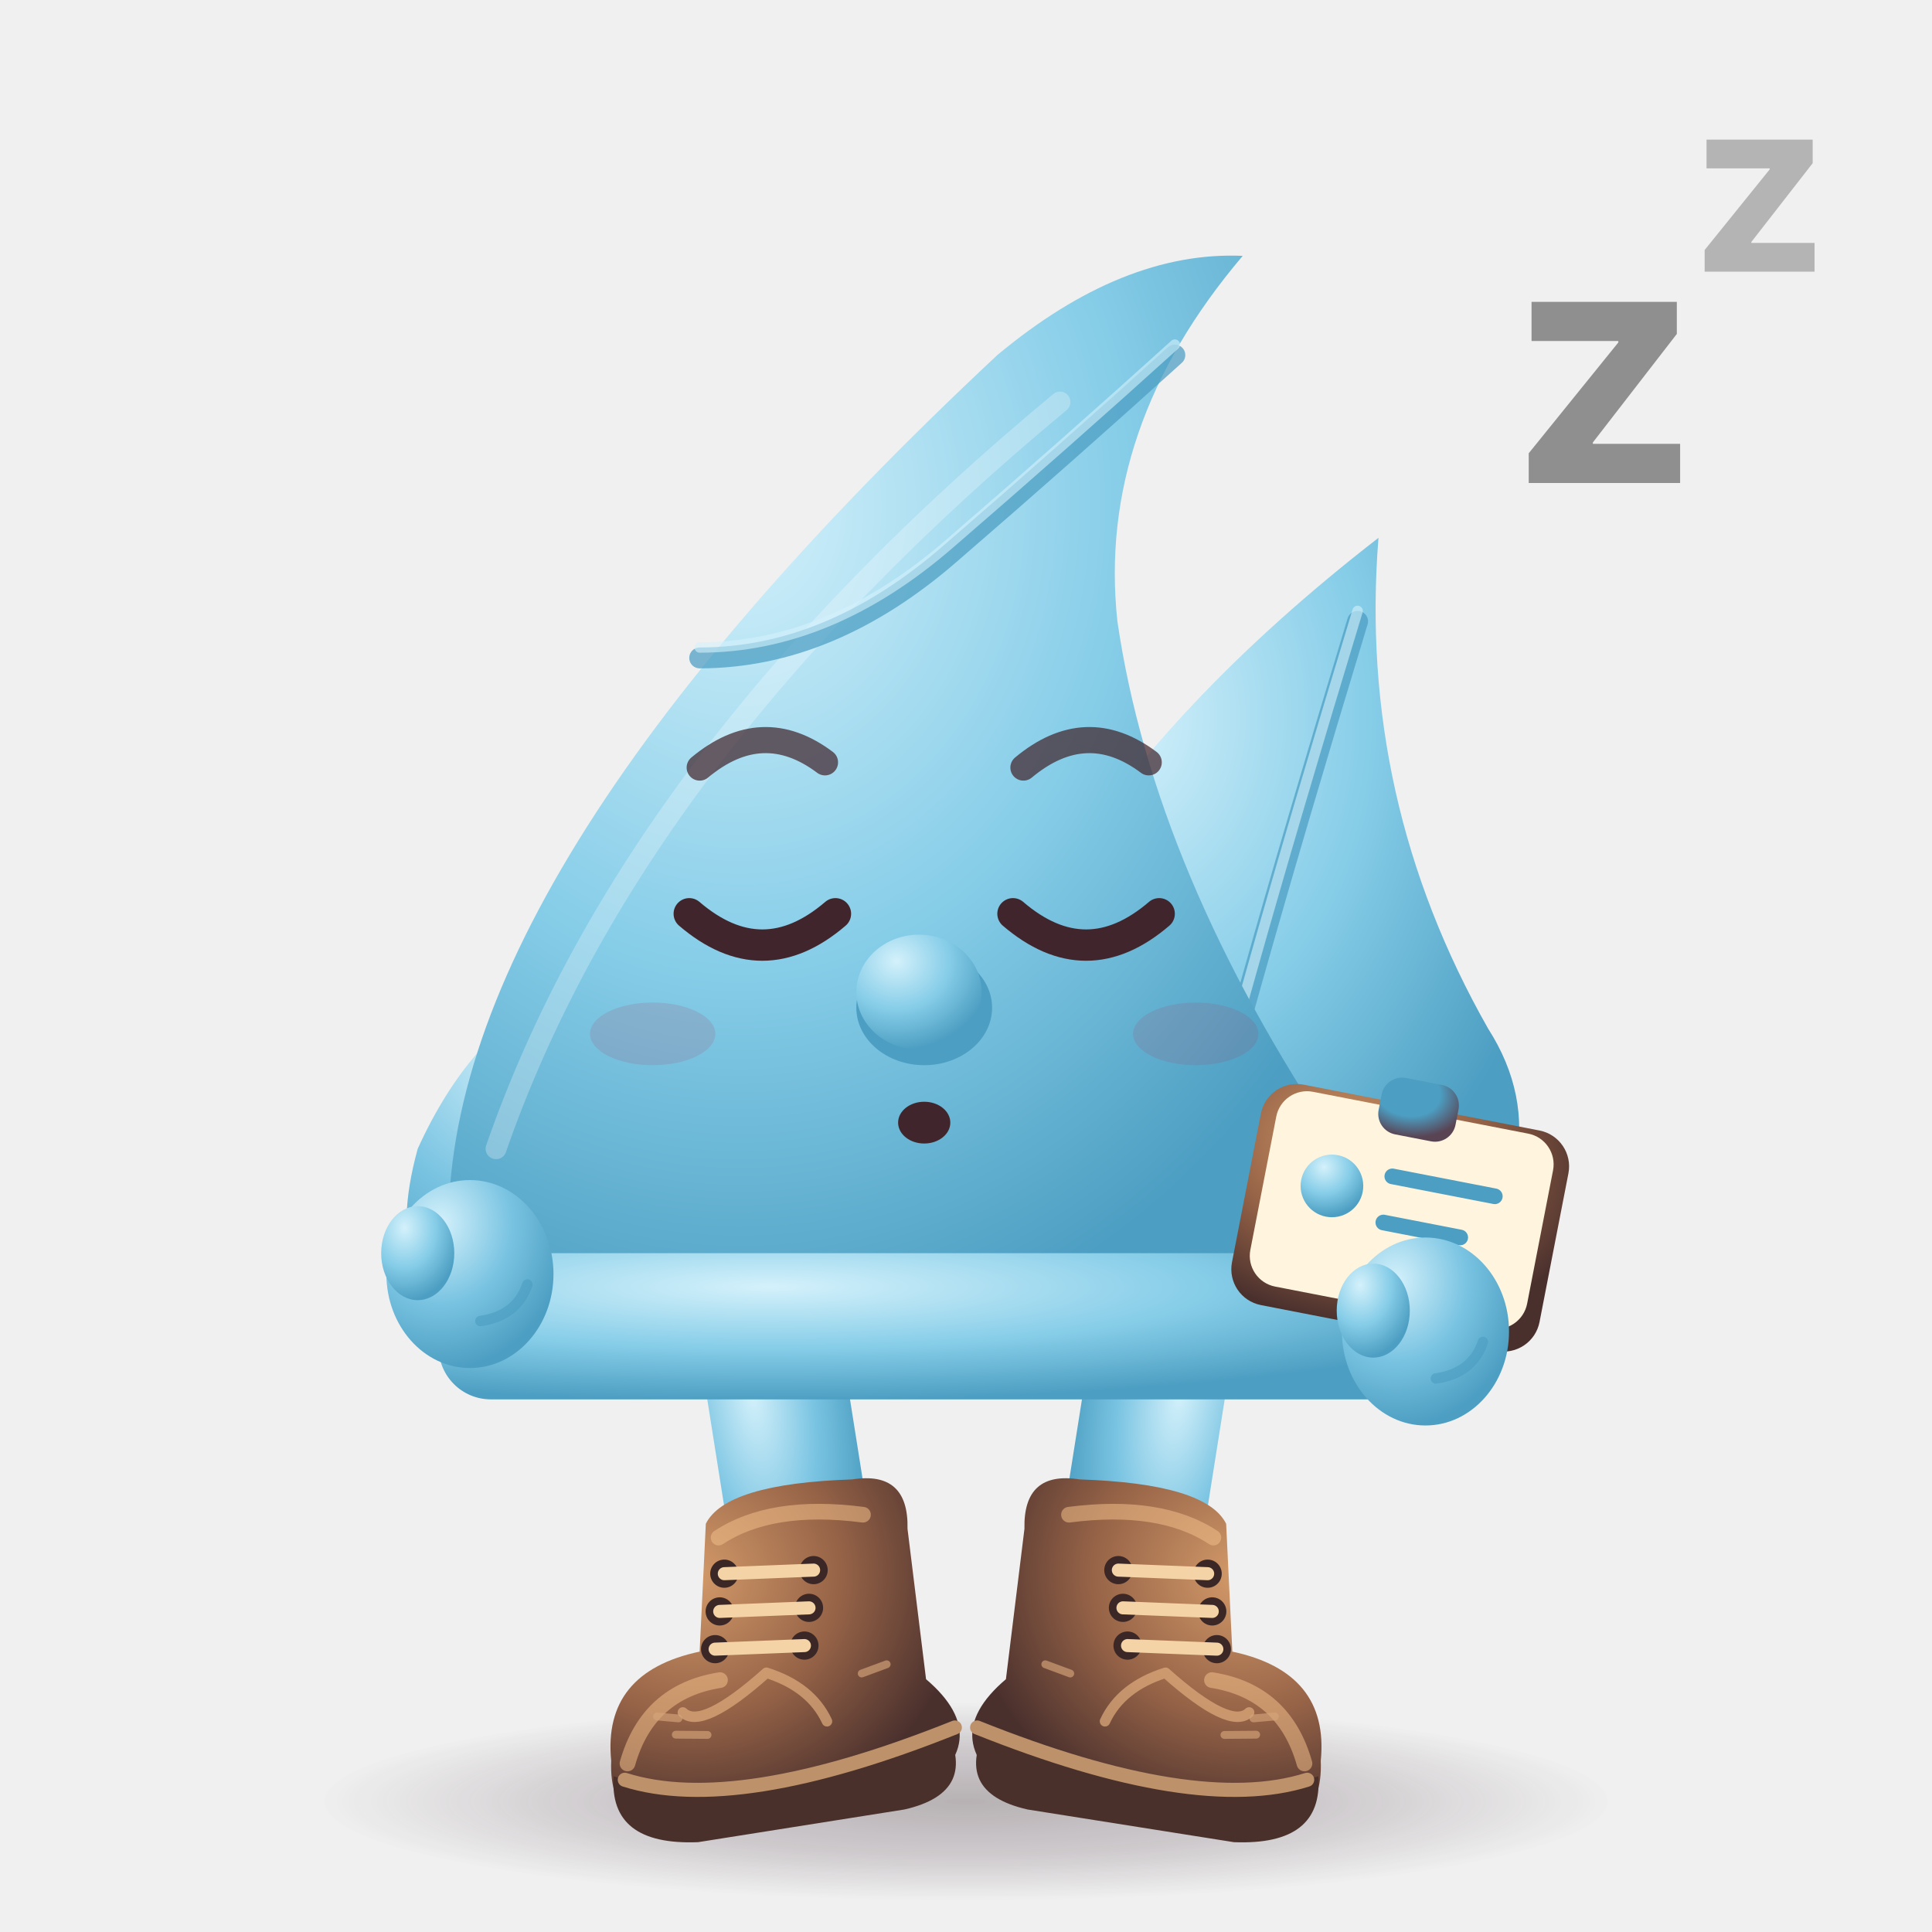
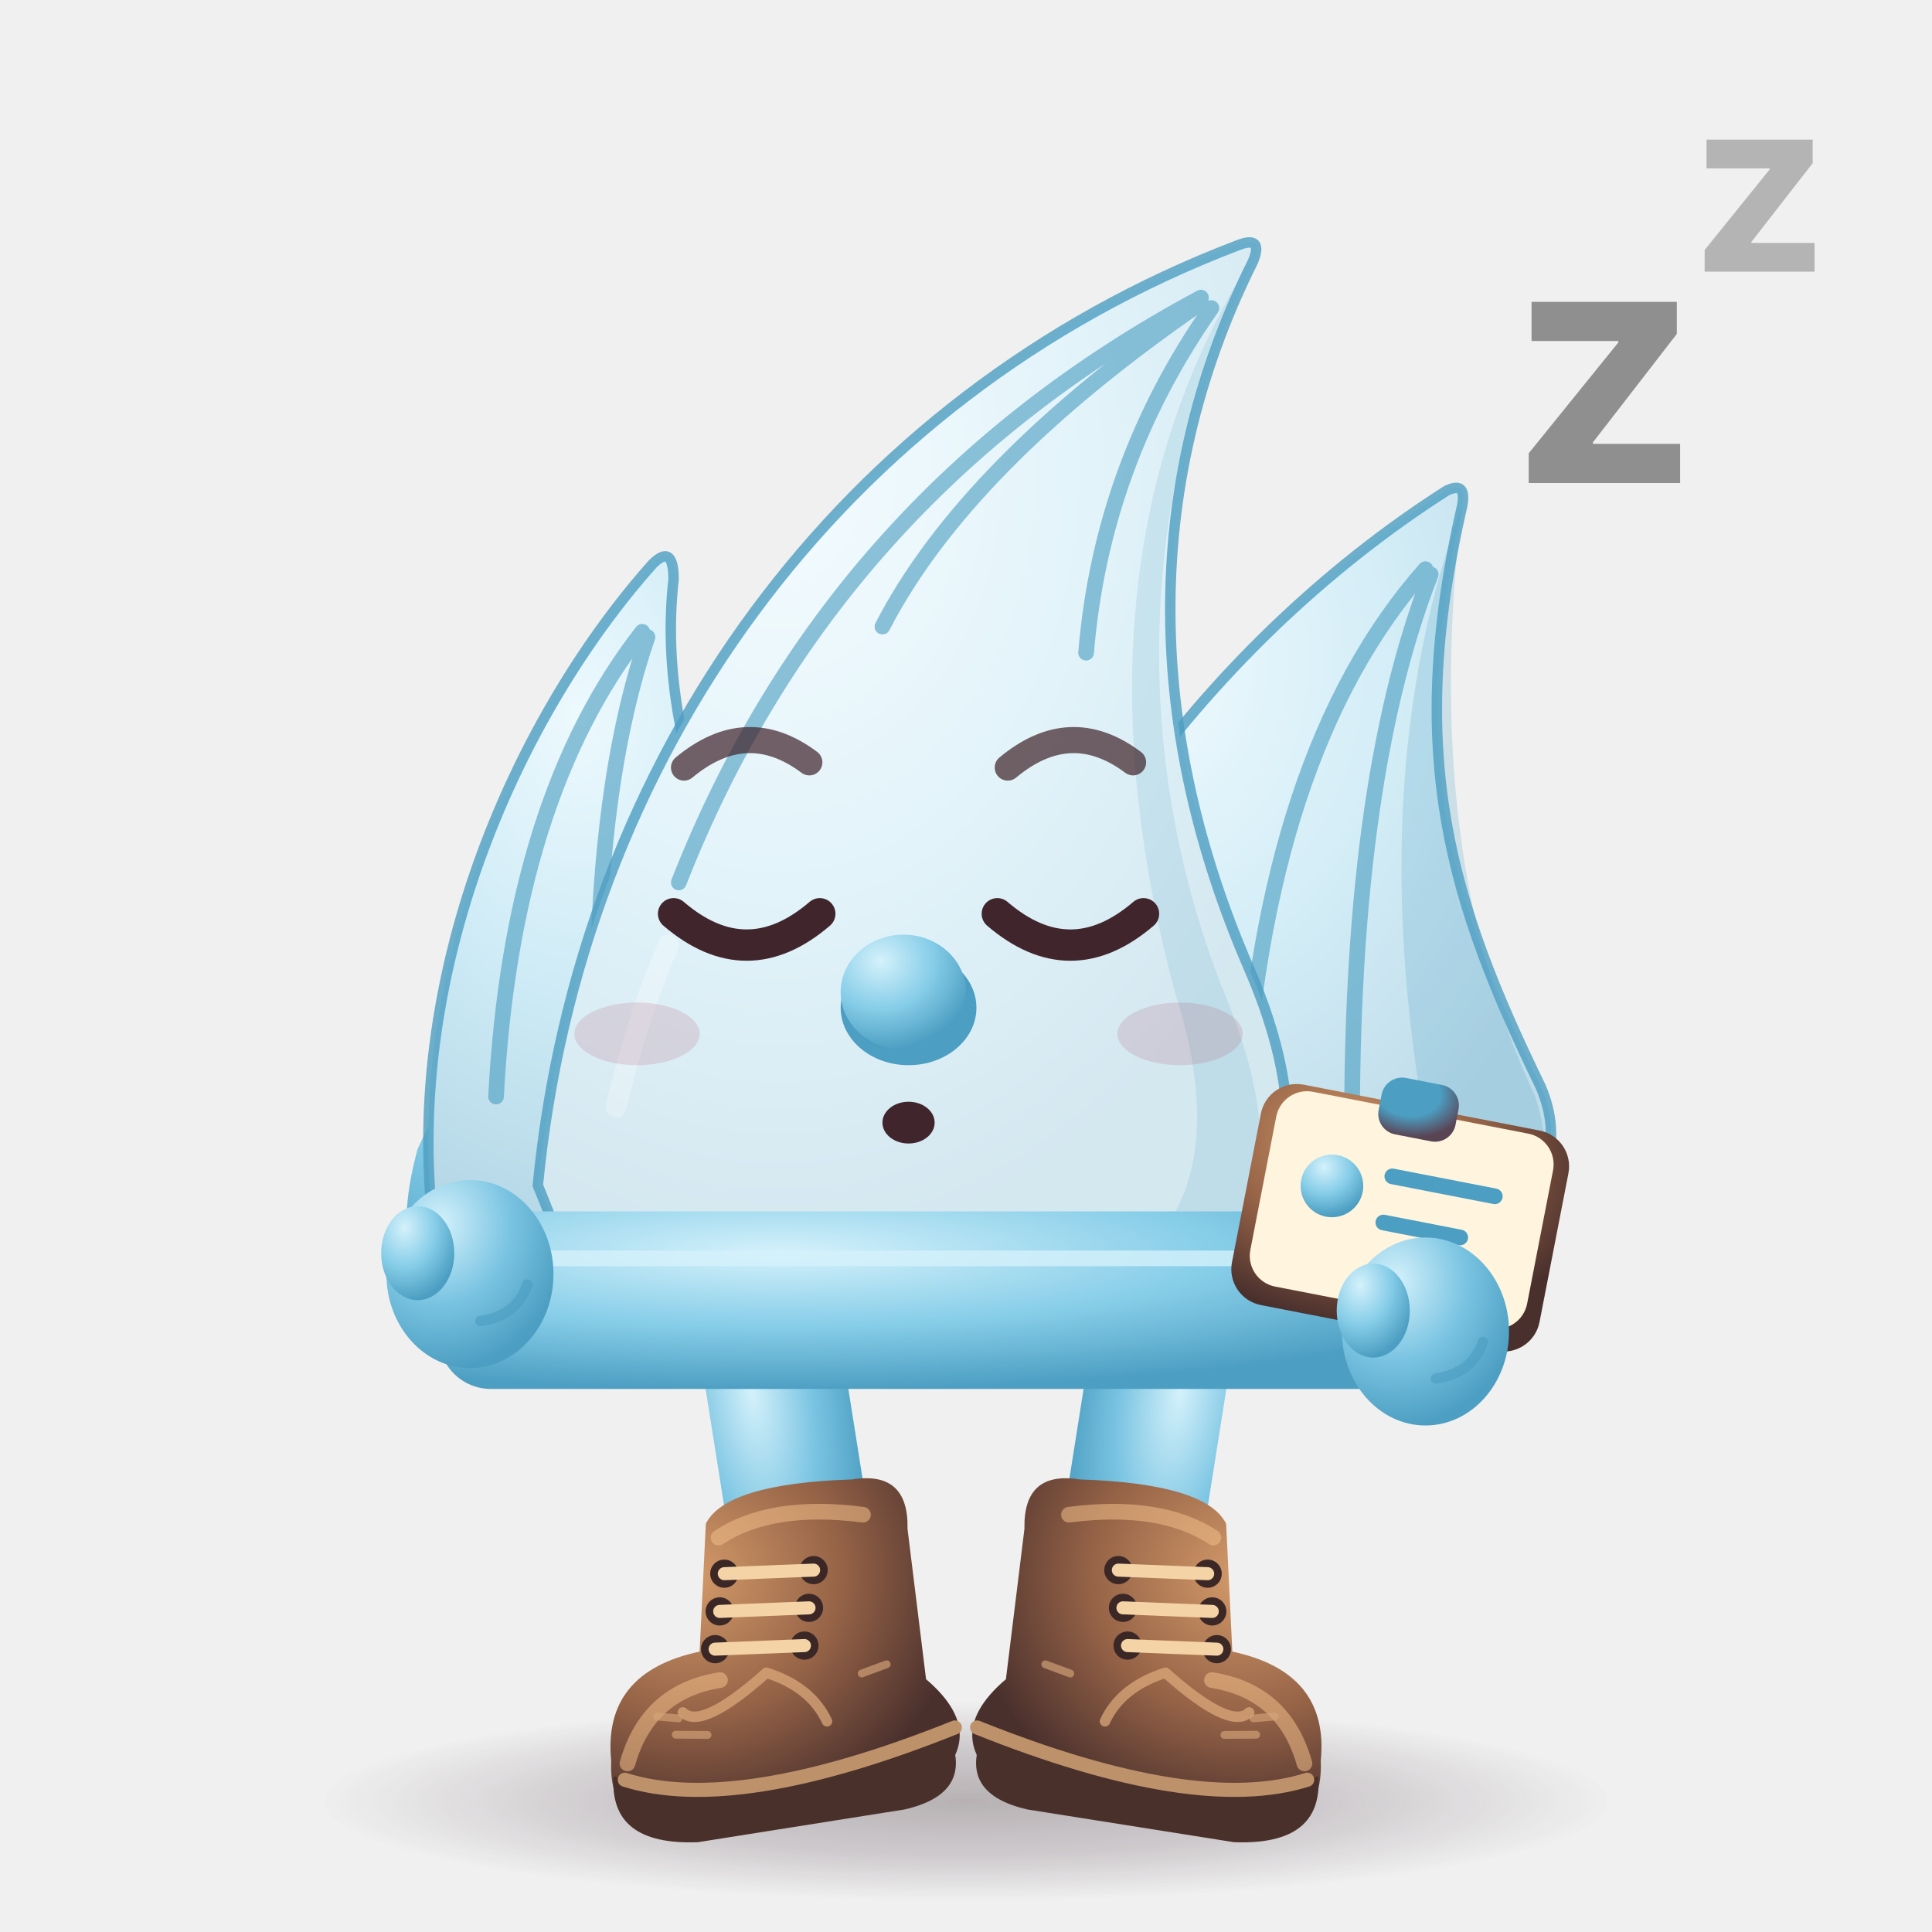
<svg xmlns="http://www.w3.org/2000/svg" viewBox="0 0 64 64" width="160" height="160" role="img" aria-label="Sydney, People, dropped">
  <defs>
    <radialGradient id="sm-sydney-clay" cx="32%" cy="23%" r="78%">
      <stop offset="0" stop-color="#D4F1FB" />
      <stop offset="0.54" stop-color="#86CDE8" />
      <stop offset="1" stop-color="#4C9EC2" />
    </radialGradient>
    <radialGradient id="sm-sydney-arm" cx="32%" cy="23%" r="78%">
      <stop offset="0" stop-color="#D4F1FB" />
      <stop offset="0.54" stop-color="#7AC4E2" />
      <stop offset="1" stop-color="#4C9EC2" />
    </radialGradient>
    <radialGradient id="sm-sydney-recess" cx="32%" cy="23%" r="78%">
      <stop offset="0" stop-color="#4C9EC2" />
      <stop offset="0.54" stop-color="#4C9EC2" />
      <stop offset="1" stop-color="#594454" />
    </radialGradient>
    <radialGradient id="sm-sydney-boot" cx="32%" cy="23%" r="78%">
      <stop offset="0" stop-color="#d39a69" />
      <stop offset="0.54" stop-color="#966347" />
      <stop offset="1" stop-color="#4a302d" />
    </radialGradient>
    <radialGradient id="sm-sydney-wood" cx="32%" cy="23%" r="78%">
      <stop offset="0" stop-color="#ffe0a6" />
      <stop offset="0.54" stop-color="#bb8051" />
      <stop offset="1" stop-color="#774231" />
    </radialGradient>
    <radialGradient id="sm-sydney-gold" cx="32%" cy="23%" r="78%">
      <stop offset="0" stop-color="#fff5bb" />
      <stop offset="0.54" stop-color="#ebba54" />
      <stop offset="1" stop-color="#aa612e" />
    </radialGradient>
    <radialGradient id="sm-sydney-red" cx="32%" cy="23%" r="78%">
      <stop offset="0" stop-color="#ffb3a4" />
      <stop offset="0.54" stop-color="#e47065" />
      <stop offset="1" stop-color="#a53247" />
    </radialGradient>
    <radialGradient id="sm-sydney-white" cx="32%" cy="23%" r="78%">
      <stop offset="0" stop-color="#fffef9" />
      <stop offset="0.54" stop-color="#fff6e8" />
      <stop offset="1" stop-color="#c9a8a5" />
    </radialGradient>
    <radialGradient id="sm-sydney-iris" cx="32%" cy="23%" r="78%">
      <stop offset="0" stop-color="#d9ab73" />
      <stop offset="0.54" stop-color="#905837" />
      <stop offset="1" stop-color="#4b2b29" />
    </radialGradient>
    <radialGradient id="sm-sydney-floor">
      <stop stop-color="#38252e" stop-opacity=".31" />
      <stop offset=".55" stop-color="#483442" stop-opacity=".2" />
      <stop offset="1" stop-color="#483442" stop-opacity="0" />
    </radialGradient>
  </defs>
  <g transform="scale(0.17297) translate(35 0)">
    <ellipse cx="150" cy="345" rx="123" ry="19" fill="url(#sm-sydney-floor)" />
    <g transform="translate(119 302) rotate(-9) scale(1 1)">
      <rect x="-13" y="-53" width="27" height="71" rx="13" fill="url(#sm-sydney-arm)" />
      <path d="M-17-13Q-12-20 12-17Q23-17 21-6L20 23Q32 37 14 45H-27Q-45 44-42 29Q-41 12-22 11Z" fill="url(#sm-sydney-boot)" />
      <path d="M-42 32Q-24 42 22 32Q27 46 12 47H-28Q-45 45-42 32Z" fill="#49302b" />
      <path d="M-40 33Q-20 43 24 33" fill="none" stroke="#bd9169" stroke-width="2.7" stroke-linecap="round" stroke-linejoin="round" />
      <path d="M-39 30Q-33 17-19 17M-15-10Q-4-15 13-10" fill="none" stroke="#f1bd89" stroke-width="3" opacity="0.55" stroke-linecap="round" stroke-linejoin="round" />
      <ellipse cx="-15" cy="-3" rx="2.7" ry="2.7" fill="#3b2826" />
      <ellipse cx="2" cy="-1" rx="2.7" ry="2.7" fill="#3b2826" />
      <path d="M-15 -3l17 2" fill="none" stroke="#f4d3a6" stroke-width="2.5" stroke-linecap="round" stroke-linejoin="round" />
      <ellipse cx="-17" cy="4" rx="2.7" ry="2.7" fill="#3b2826" />
      <ellipse cx="0" cy="6" rx="2.7" ry="2.7" fill="#3b2826" />
      <path d="M-17 4l17 2" fill="none" stroke="#f4d3a6" stroke-width="2.5" stroke-linecap="round" stroke-linejoin="round" />
      <ellipse cx="-19" cy="11" rx="2.7" ry="2.7" fill="#3b2826" />
      <ellipse cx="-2" cy="13" rx="2.7" ry="2.7" fill="#3b2826" />
      <path d="M-19 11l17 2" fill="none" stroke="#f4d3a6" stroke-width="2.5" stroke-linecap="round" stroke-linejoin="round" />
      <path d="M-10 17q-14 9-17 5M-10 17q8 4 10 11" fill="none" stroke="#dfad7d" stroke-width="2" opacity="0.7" stroke-linecap="round" stroke-linejoin="round" />
      <path d="M-29 26l6 1m-9-5l4 1m36-3l5-1" fill="none" stroke="#d5a47a" stroke-width="1.5" opacity="0.65" stroke-linecap="round" stroke-linejoin="round" />
    </g>
    <g transform="translate(181 302) rotate(9) scale(-1 1)">
      <rect x="-13" y="-53" width="27" height="71" rx="13" fill="url(#sm-sydney-arm)" />
      <path d="M-17-13Q-12-20 12-17Q23-17 21-6L20 23Q32 37 14 45H-27Q-45 44-42 29Q-41 12-22 11Z" fill="url(#sm-sydney-boot)" />
      <path d="M-42 32Q-24 42 22 32Q27 46 12 47H-28Q-45 45-42 32Z" fill="#49302b" />
      <path d="M-40 33Q-20 43 24 33" fill="none" stroke="#bd9169" stroke-width="2.7" stroke-linecap="round" stroke-linejoin="round" />
      <path d="M-39 30Q-33 17-19 17M-15-10Q-4-15 13-10" fill="none" stroke="#f1bd89" stroke-width="3" opacity="0.55" stroke-linecap="round" stroke-linejoin="round" />
      <ellipse cx="-15" cy="-3" rx="2.7" ry="2.7" fill="#3b2826" />
      <ellipse cx="2" cy="-1" rx="2.7" ry="2.7" fill="#3b2826" />
      <path d="M-15 -3l17 2" fill="none" stroke="#f4d3a6" stroke-width="2.5" stroke-linecap="round" stroke-linejoin="round" />
      <ellipse cx="-17" cy="4" rx="2.7" ry="2.7" fill="#3b2826" />
      <ellipse cx="0" cy="6" rx="2.7" ry="2.7" fill="#3b2826" />
      <path d="M-17 4l17 2" fill="none" stroke="#f4d3a6" stroke-width="2.5" stroke-linecap="round" stroke-linejoin="round" />
      <ellipse cx="-19" cy="11" rx="2.7" ry="2.7" fill="#3b2826" />
      <ellipse cx="-2" cy="13" rx="2.7" ry="2.7" fill="#3b2826" />
      <path d="M-19 11l17 2" fill="none" stroke="#f4d3a6" stroke-width="2.5" stroke-linecap="round" stroke-linejoin="round" />
      <path d="M-10 17q-14 9-17 5M-10 17q8 4 10 11" fill="none" stroke="#dfad7d" stroke-width="2" opacity="0.7" stroke-linecap="round" stroke-linejoin="round" />
      <path d="M-29 26l6 1m-9-5l4 1m36-3l5-1" fill="none" stroke="#d5a47a" stroke-width="1.5" opacity="0.65" stroke-linecap="round" stroke-linejoin="round" />
    </g>
    <path d="M111 187Q65 176 45 220Q37 249 59 254Q76 247 76 225L110 211Z" fill="url(#sm-sydney-arm)" />
    <path d="M207 183Q238 183 250 242L232 257Q219 209 204 222Z" fill="url(#sm-sydney-arm)" />
-     <path d="M145 237Q149 165 229 103Q225 153 250 197Q266 222 239 251Z" fill="url(#sm-sydney-clay)" />
-     <path d="M225 119Q201 198 192 236" fill="none" stroke="#4C9EC2" stroke-width="4" opacity="0.73" stroke-linecap="round" stroke-linejoin="round" />
-     <g transform="translate(0 -2)">
-       <path d="M225 119Q201 198 192 236" fill="none" stroke="#D4F1FB" stroke-width="2" opacity="0.6" stroke-linecap="round" stroke-linejoin="round" />
-     </g>
-     <path d="M51 238Q48 169 156 68Q180 48 203 49Q175 82 179 119Q186 167 221 219Q235 246 209 259H75Q56 256 51 238Z" fill="url(#sm-sydney-clay)" />
-     <path d="M60 220Q86 145 168 77" fill="none" stroke="white" stroke-width="4" opacity="0.26" stroke-linecap="round" stroke-linejoin="round" />
-     <path d="M99 126Q124 126 147 106Q169 87 190 68" fill="none" stroke="#4C9EC2" stroke-width="4" opacity="0.73" stroke-linecap="round" stroke-linejoin="round" />
-     <g transform="translate(0 -2)">
-       <path d="M99 126Q124 126 147 106Q169 87 190 68" fill="none" stroke="#D4F1FB" stroke-width="2" opacity="0.6" stroke-linecap="round" stroke-linejoin="round" />
-     </g>
-     <rect x="49" y="240" width="198" height="28" rx="10" fill="url(#sm-sydney-clay)" />
+     <path d="M48 235C42 185 65 136 90 108Q94 104 94 111C90 146 109 186 137 217L134 238Z" fill="url(#sm-sydney-clay)" />
+     <path d="M48 235C42 185 65 136 90 108Q94 104 94 111C90 146 109 186 137 217L134 238Z" fill="white" fill-opacity="0.58" stroke="#4C9EC2" stroke-opacity=".8" stroke-width="2" />
+     <path d="M88 121Q63 153 60 210M89 122Q77 157 80 217" fill="none" stroke="#4C9EC2" stroke-width="3" opacity="0.62" stroke-linecap="round" stroke-linejoin="round" />
+     <path d="M147 231C157 176 195 124 242 94Q246 92 245 97C234 145 243 173 260 208Q267 224 250 238Z" fill="url(#sm-sydney-clay)" />
+     <path d="M147 231C157 176 195 124 242 94Q246 92 245 97C234 145 243 173 260 208Q267 224 250 238Z" fill="white" fill-opacity="0.64" stroke="#4C9EC2" stroke-opacity=".8" stroke-width="2" />
+     <path d="M245 97Q224 154 241 231L251 237Q265 228 259 210Q237 163 245 97Z" fill="#4C9EC2" opacity=".22" />
+     <path d="M238 109Q207 144 203 215M239 110Q223 151 224 223" fill="none" stroke="#4C9EC2" stroke-width="3" opacity="0.62" stroke-linecap="round" stroke-linejoin="round" />
+     <path d="M68 227C76 145 126 76 202 47Q207 45 205 50C183 94 185 141 204 185Q218 217 206 237H72Z" fill="url(#sm-sydney-clay)" />
+     <path d="M68 227C76 145 126 76 202 47Q207 45 205 50C183 94 185 141 204 185Q218 217 206 237H72Z" fill="white" fill-opacity="0.76" stroke="#4C9EC2" stroke-opacity=".8" stroke-width="2" />
+     <path d="M202 54C182 100 183 148 199 189Q212 220 202 234H189Q199 218 190 190C178 145 177 97 202 54Z" fill="#4C9EC2" opacity=".16" />
+     <path d="M195 57Q124 95 95 169M195 58Q150 89 134 120M197 59Q176 89 173 125" fill="none" stroke="#4C9EC2" stroke-width="3" opacity="0.62" stroke-linecap="round" stroke-linejoin="round" />
+     <path d="M83 212Q87 195 93 181" fill="none" stroke="white" stroke-width="4" opacity="0.26" stroke-linecap="round" stroke-linejoin="round" />
+     <rect x="49" y="232" width="203" height="34" rx="10" fill="url(#sm-sydney-clay)" />
+     <path d="M61 241H239" fill="none" stroke="#D4F1FB" stroke-width="3" opacity="0.8" stroke-linecap="round" stroke-linejoin="round" />
    <ellipse cx="55" cy="244" rx="16" ry="18" fill="url(#sm-sydney-arm)" />
    <ellipse cx="45" cy="240" rx="7" ry="9" fill="url(#sm-sydney-clay)" />
    <path d="M57 253q7 -1 9 -7" fill="none" stroke="#4C9EC2" stroke-width="2" opacity="0.65" stroke-linecap="round" stroke-linejoin="round" />
-     <g transform="translate(142 175)">
+     <g transform="translate(139 175)">
      <ellipse cx="-52" cy="23" rx="12" ry="6" fill="#a63655" opacity=".15" />
      <ellipse cx="52" cy="23" rx="12" ry="6" fill="#a63655" opacity=".15" />
      <g>
        <g transform="translate(-31 0)">
          <path d="M-12 -28Q0 -38 12 -29" fill="none" stroke="#41252C" stroke-width="5" opacity="0.72" stroke-linecap="round" stroke-linejoin="round" />
          <path d="M-14 0Q0 12 14 0" fill="none" stroke="#41252C" stroke-width="6" stroke-linecap="round" stroke-linejoin="round" />
        </g>
        <g transform="translate(31 0)">
          <path d="M-12 -28Q0 -38 12 -29" fill="none" stroke="#41252C" stroke-width="5" opacity="0.72" stroke-linecap="round" stroke-linejoin="round" />
          <path d="M-14 0Q0 12 14 0" fill="none" stroke="#41252C" stroke-width="6" stroke-linecap="round" stroke-linejoin="round" />
        </g>
      </g>
      <ellipse cx="0" cy="18" rx="13" ry="11" fill="#4C9EC2" />
      <ellipse cx="-1" cy="15" rx="12" ry="11" fill="url(#sm-sydney-clay)" />
      <ellipse cx="0" cy="40" rx="5" ry="4" fill="#41252C" />
    </g>
    <g transform="rotate(11 235 229)">
      <rect x="204" y="212" width="60" height="43" rx="7" fill="url(#sm-sydney-boot)" />
      <rect x="207" y="213" width="54" height="38" rx="6" fill="#fff5de" />
      <rect x="226" y="207" width="15" height="11" rx="4" fill="url(#sm-sydney-recess)" />
      <ellipse cx="220" cy="230" rx="6" ry="6" fill="url(#sm-sydney-clay)" />
      <path d="M231 226H251M231 235H246" fill="none" stroke="#4C9EC2" stroke-width="3" stroke-linecap="round" stroke-linejoin="round" />
    </g>
    <ellipse cx="238" cy="255" rx="16" ry="18" fill="url(#sm-sydney-arm)" />
    <ellipse cx="228" cy="251" rx="7" ry="9" fill="url(#sm-sydney-clay)" />
    <path d="M240 264q7 -1 9 -7" fill="none" stroke="#4C9EC2" stroke-width="2" opacity="0.65" stroke-linecap="round" stroke-linejoin="round" />
  </g>
  <text x="50" y="16" font-family="Inter,system-ui,sans-serif" font-size="11" font-weight="700" fill="#8f8f8f">z</text>
  <text x="56" y="9" font-family="Inter,system-ui,sans-serif" font-size="8" font-weight="700" fill="#b4b4b4">z</text>
</svg>
